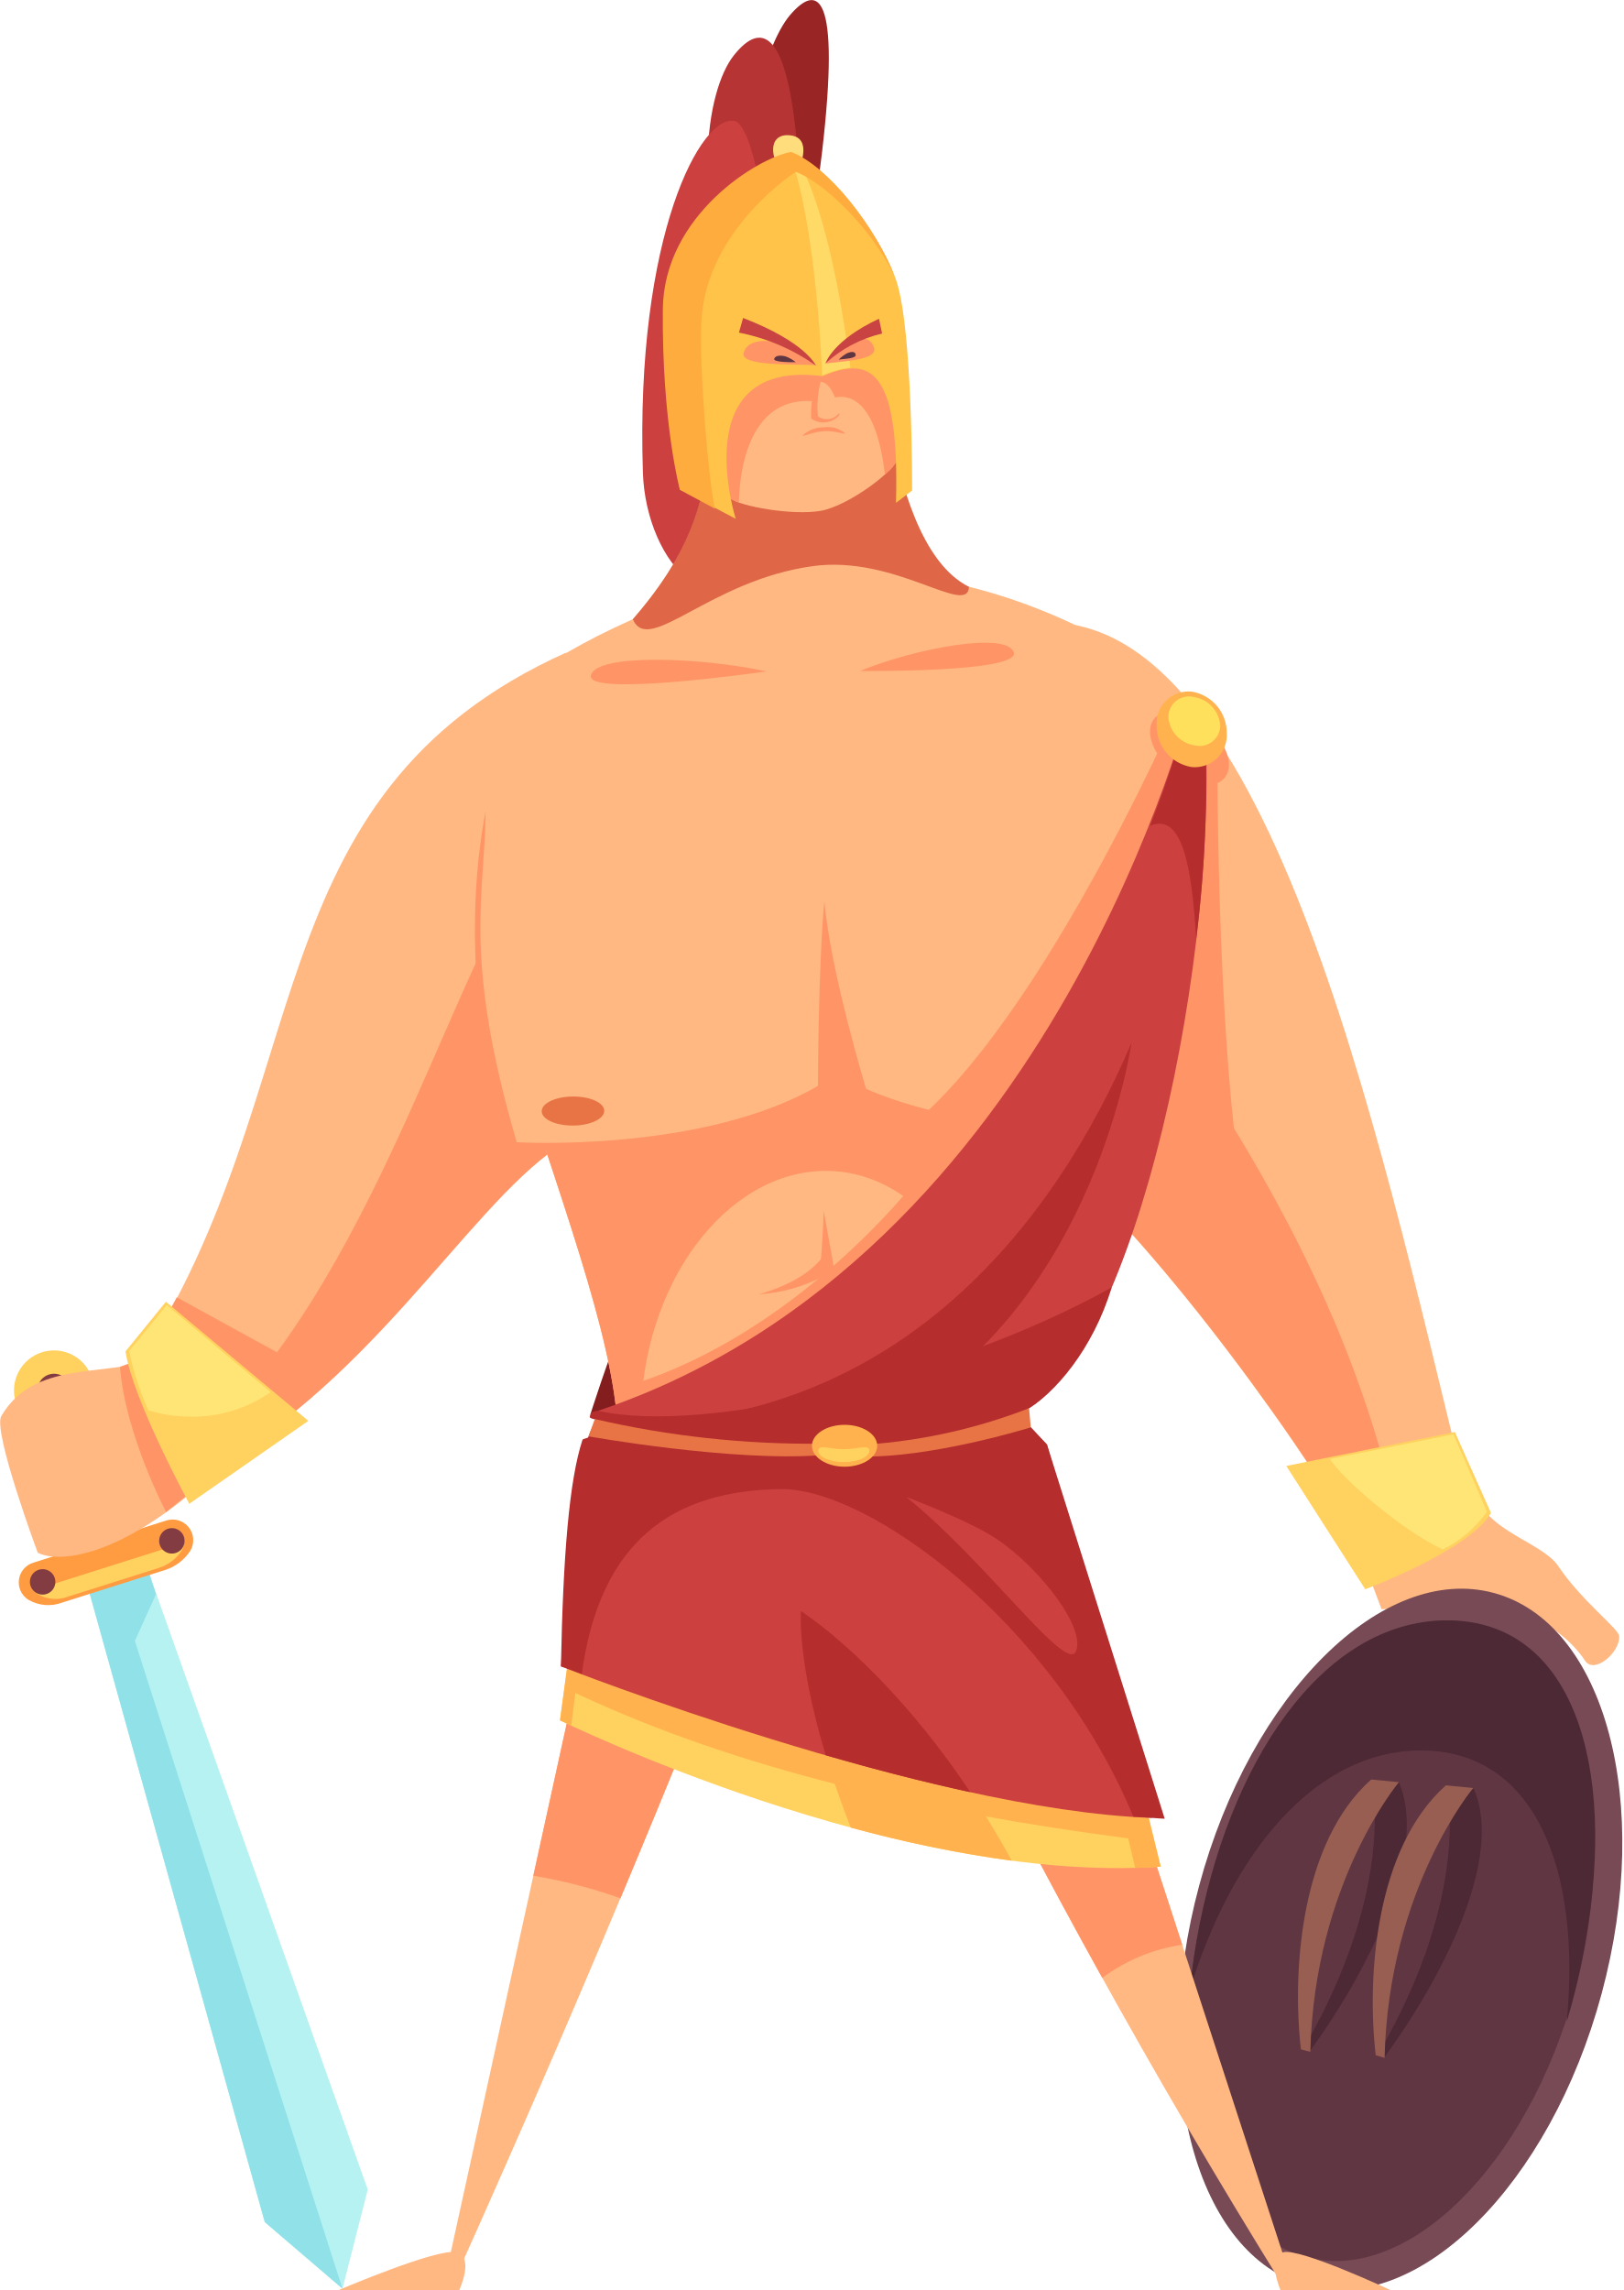
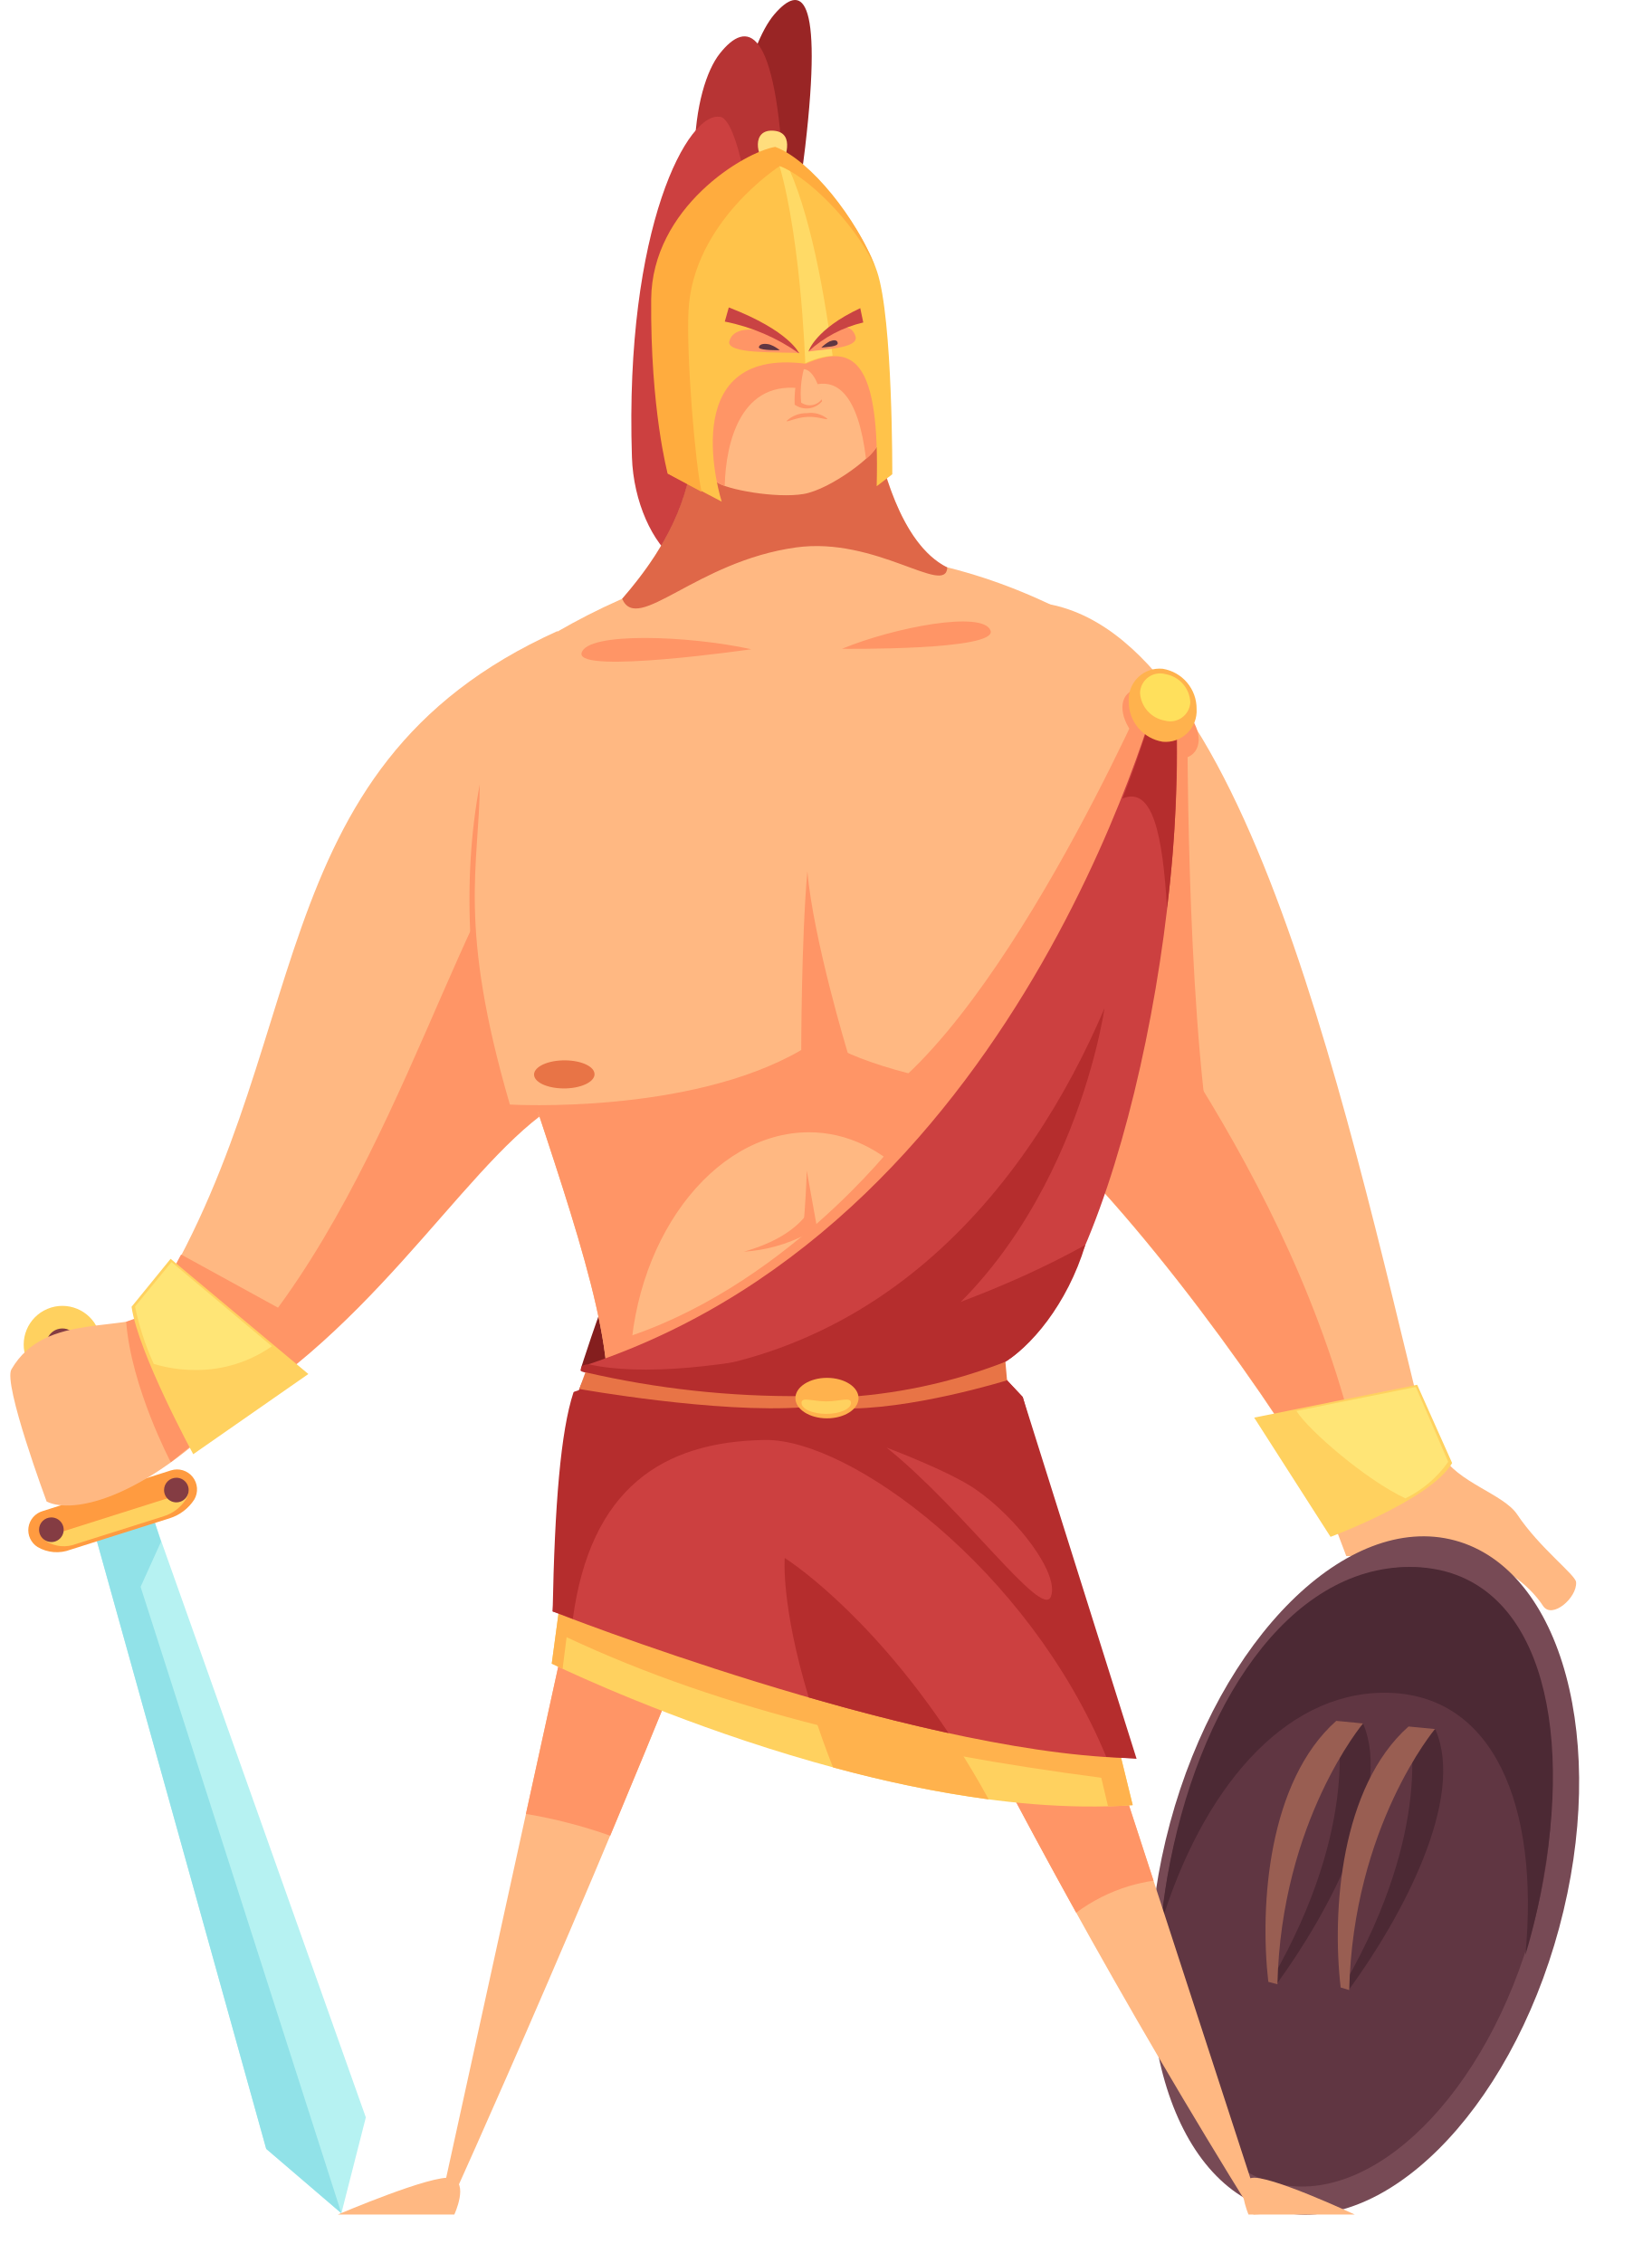
- <svg xmlns="http://www.w3.org/2000/svg" viewBox="0 0 172.16 242.77">
-   <defs>
-     <style>.cls-1{isolation:isolate;}.cls-2{fill:#ffb882;}.cls-3{fill:#992525;}.cls-4{fill:#b73434;}.cls-5{fill:#841e1e;}.cls-6{fill:#cc4040;}.cls-7{fill:#843c43;}.cls-8{fill:#b6f2f2;}.cls-9{fill:#91e2e8;}.cls-10{fill:#ff9b40;}.cls-11{fill:#ffd15f;}.cls-12{fill:#5e272f;}.cls-13{fill:#ff9566;}.cls-14{fill:#774a55;}.cls-15{fill:#603642;}.cls-16{fill:#4c2934;}.cls-17{fill:#995e52;}.cls-18{fill:#ffb24d;}.cls-19{fill:#b52d2d;}.cls-20{fill:#e87446;}.cls-21,.cls-28{fill:#c94343;}.cls-21{opacity:0.6;mix-blend-mode:multiply;}.cls-22{fill:#ffdd7d;}.cls-23{fill:#ffc34a;}.cls-24{fill:#ffda66;}.cls-25{fill:#ffac3e;}.cls-26{fill:#ffe05c;}.cls-27{fill:#ffe576;}</style>
-   </defs>
-   <g class="cls-1">
-     <g id="Layer_2" data-name="Layer 2">
-       <g id="_1" data-name="1">
-         <path class="cls-2" d="M144.47,165.28c1,2.69,2,5.31,2,5.31l12.41-.35-2.76-6.75Z" />
-         <path class="cls-2" d="M145.85,165.14c8,5.52,10.82,5.93,14.06,5.93s6.6,2.62,8.14,5c1,1.46,3.73-.93,3.61-2.61,0-.77-4-3.75-6.46-7.44-1.5-2.25-6.62-3.52-8.27-6.57C156.35,158.36,145.85,165.14,145.85,165.14Z" />
-         <path class="cls-3" d="M80.41,32.12c-2.93-15.67.53-27.26,3.38-30.56S89.15-1,87.15,16.15,80.41,32.12,80.41,32.12Z" />
-         <path class="cls-4" d="M79.41,36.61C72.78,21.52,74.88,9.55,77.8,5.87s6.18-3.33,7,14S79.41,36.61,79.41,36.61Z" />
-         <path class="cls-5" d="M75.91,120.23c-7,9.31-13.31,29.69-13.31,29.69l6.49.4Z" />
-         <path class="cls-6" d="M80.88,56.74c-4.28,11.63-12.4,3.2-12.72-6.62-.83-25.23,6.25-38.19,9.75-37.27S84.6,46.61,80.88,56.74Z" />
-         <rect class="cls-7" x="5.84" y="146.14" width="5.31" height="20.06" transform="translate(-46.71 9.84) rotate(-17.56)" />
-         <polygon class="cls-8" points="14.98 164.49 8.81 166.44 28.07 235.57 36.31 242.63 38.99 232.12 14.98 164.49" />
-         <polygon class="cls-9" points="15.14 164.66 8.81 166.44 28.07 235.57 36.31 242.63 14.3 173.96 16.54 169.01 15.14 164.66" />
-         <path class="cls-10" d="M10.78,163.37l-7.23,2.29A2.18,2.18,0,0,0,3,169.59a4.17,4.17,0,0,0,3.6.3l10.9-3.45a5,5,0,0,0,2.69-2.06,2.19,2.19,0,0,0-2.55-3.19Z" />
-         <path class="cls-11" d="M17.46,164.19,5.08,168.11a8.14,8.14,0,0,1-1.64.34A1.79,1.79,0,0,0,4,169a3.72,3.72,0,0,0,3.2.27l9.67-3.06a4.43,4.43,0,0,0,2.39-1.83,1.81,1.81,0,0,0,.27-1.21A6.73,6.73,0,0,1,17.46,164.19Z" />
-         <path class="cls-7" d="M16.87,163.35A1.35,1.35,0,1,0,18.21,162,1.35,1.35,0,0,0,16.87,163.35Z" />
-         <path class="cls-7" d="M3.17,167.69a1.35,1.35,0,1,0,1.34-1.34A1.34,1.34,0,0,0,3.17,167.69Z" />
-         <path class="cls-12" d="M10.36,153.26,8,145.81l-5.06,1.6,3.69,11.65C7.22,155.92,8.65,153.61,10.36,153.26Z" />
-         <circle class="cls-11" cx="5.72" cy="147.4" r="4.24" transform="translate(-56.27 13.55) rotate(-22.63)" />
-         <path class="cls-7" d="M4.05,147.93a1.76,1.76,0,1,0,1.14-2.21A1.76,1.76,0,0,0,4.05,147.93Z" />
-         <path class="cls-2" d="M4,164.61c2.8,1.4,11-.1,21.8-11.61,0,0-7-10.53-8.53-9.54-4.54,2.94-13.36.15-17.13,6.66C-.8,151.69,4,164.61,4,164.61Z" />
-         <path class="cls-13" d="M20.31,158.11l-2.7,2.19s-4.34-8.21-4.89-15.4l3.46-1.26Z" />
-         <ellipse class="cls-14" cx="148.47" cy="205.59" rx="38.04" ry="22.09" transform="translate(-88.68 295.43) rotate(-74.91)" />
-         <ellipse class="cls-15" cx="147.5" cy="205.73" rx="34.74" ry="20.17" transform="translate(-89.53 294.6) rotate(-74.91)" />
-         <path class="cls-16" d="M153.42,171.78c-13.28,0-23.29,15.2-26.56,33.95-.31,1.77-.54,3.5-.71,5.2,4.47-14.59,13.33-25.36,24.51-25.36,12,0,17,12.47,15.44,28.75a69.49,69.49,0,0,0,2-8.59C171.41,187,166.71,171.78,153.42,171.78Z" />
-         <path class="cls-16" d="M156.25,189.63c3.3,7.6-3.75,20.63-9.48,28.47l-.5-.61c9.86-17.14,7.07-28.11,7.07-28.11Z" />
-         <path class="cls-16" d="M148.3,188.93c3.3,7.61-3.75,20.75-9.48,28.59l-.51-.56c9.86-17.14,7.08-28.27,7.08-28.27Z" />
-         <path class="cls-17" d="M145.37,188.65c-7.45,6.62-8.41,20.2-7.45,28.61l1,.27c.41-17.92,9.39-28.6,9.39-28.6Z" />
-         <path class="cls-17" d="M153.29,189.27c-7.44,6.62-8.41,20.2-7.44,28.61l.94.28c.42-17.93,9.4-28.61,9.4-28.61Z" />
-         <path class="cls-2" d="M60,69.19,57.64,119.4c-9.84,6.77-18.73,28-37.3,37.44l-5.88-11.9C34,115.27,26.36,84.36,60,69.19Z" />
-         <path class="cls-13" d="M18.6,154.85l1.74,2c18.57-9.39,28.88-28.43,38.72-35.2L56,91.73C46.92,105,38.75,138.74,18.6,154.85Z" />
-         <path class="cls-13" d="M16.52,141.64c.73,5.06,5.72,13.85,5.72,13.85l10.9-10.06-14.4-7.9Z" />
-         <path class="cls-2" d="M156.92,164.19c-9-35.42-20-93.55-43-97.94L112,122.83c10.9,9.38,26.84,31.15,33.74,43.82Z" />
-         <path class="cls-13" d="M149.26,165.88c-.64-3.13-1.38-6.32-2.22-9.53-8.07-31-28.63-53.39-34-63.93l-1,30.41c10.9,9.38,26.84,31.15,33.74,43.82Z" />
-         <path class="cls-13" d="M131.75,126.54c-2.89-17.37-2.69-48.5-2.69-48.5l-2.38-.72-5.27,37.74Z" />
-         <path class="cls-13" d="M130.18,81.81c.52-1.64-.89-4.09-3.16-5.46s-4.52-1.14-5,.51.9,4.09,3.16,5.46S129.66,83.46,130.18,81.81Z" />
-         <path class="cls-2" d="M97.73,172.88a771.22,771.22,0,0,0,38.57,69.89l.93-.06-28.14-86.45Z" />
-         <path class="cls-13" d="M122.6,206.78a20,20,0,0,1,2.74-.61l-16.25-49.91L97.73,172.88c6.46,13.4,13.16,26.05,19.13,36.8A18.93,18.93,0,0,1,122.6,206.78Z" />
-         <path class="cls-2" d="M81.09,163.21c-15,39.17-33.13,79-33.13,79l-.91-.06,19.8-90.3Z" />
-         <path class="cls-13" d="M65.78,201.24c4.92-11.74,10.29-24.92,15.31-38L66.85,151.85l-10.31,47A55.3,55.3,0,0,1,65.78,201.24Z" />
-         <path class="cls-2" d="M54.92,112.89c5,15.72,11,31.43,10.55,40.53l38.88-8.27,13.23-39.5L85.74,99Z" />
-         <path class="cls-13" d="M68,152.88c0-.71-.07-1.42-.07-2.14,0-14.51,9-26.61,19.65-26.61,8.41,0,15.15,7.73,17.76,18l12.22-36.49L86.36,91.59l-31.44,21.3c5,15.72,11,31.43,10.55,40.53Z" />
-         <path class="cls-13" d="M97,125.3s-12.45,16.13-30.4,21.61l1,1.86c12-.1,34.64-18.82,34.64-18.82Z" />
-         <path class="cls-2" d="M114.76,66.63c-19.23-9.42-38.42-7.39-56.53,3.66-8.48,9.92-10,31.28-4.19,51.13,0,0,20.48,1.59,32.68-6.27,0,0,0-12,.67-19.63.67,7.54,4.43,19.92,4.43,19.92,12.26,6.83,29,4.79,29,4.79C126.61,99.89,123.28,75.84,114.76,66.63Z" />
-         <path class="cls-13" d="M54.78,121.09C49,101.28,51.43,94.9,51.48,86c-2,10.47-1.39,23.48,2.2,35.77,0,0,21,1.6,33.24-6.25,0,0-.2-.39-.2-.4C74.41,122.25,54.78,121.09,54.78,121.09Z" />
-         <path class="cls-13" d="M120.27,119.78s-18.41,1-30.68-5.39a1.27,1.27,0,0,1-.24.77c12.26,6.83,31.75,5.59,31.75,5.59a79.87,79.87,0,0,0,1.37-36.33C120.94,76.81,125.9,100.12,120.27,119.78Z" />
-         <path class="cls-13" d="M125.1,74.63s-17.2,39.74-32.64,47.46l14.3,3.55c13-11.58,21.37-47,21.37-47Z" />
-         <path class="cls-11" d="M60.5,174l-1.13,8.38s35.57,17.47,63.69,15.51l-1.75-7.14Z" />
-         <path class="cls-18" d="M61,179.48c17.32,8.14,37.33,12.63,58.61,15.41l.74,3.13c.91,0,1.81-.07,2.7-.13l-1.75-7.14L60.5,174l-1.13,8.38,1.19.56Z" />
-         <path class="cls-18" d="M86.2,181.08a93.76,93.76,0,0,0,4,12.67,131.61,131.61,0,0,0,17.07,3.51A97.62,97.62,0,0,0,99,184.6Z" />
-         <path class="cls-6" d="M59.47,176.66s38.7,15.23,62.67,16.06L111,153.15l-1.93-2.07-.42-1.52c11.54-6.33,21-48.18,19-74.94l-1.24-.82s-14.48,59.49-63,75.76C63.4,149.56,60.61,158.8,59.47,176.66Z" />
-         <path class="cls-19" d="M127.62,74.62l-1.24-.82a111.46,111.46,0,0,1-4.45,13.74c3.37-1.4,4.41,4.14,4.89,12A133.55,133.55,0,0,0,127.62,74.62Z" />
-         <path class="cls-19" d="M63.47,150.9c31.23,1.18,48.33-21.16,56.49-40.36,0,0-3.72,26.7-24.18,38.77C84,156.28,63.47,150.9,63.47,150.9Z" />
-         <path class="cls-19" d="M109.05,151.08l-.42-1.52c3.18-1.74,7.27-6.59,9.23-13.08-16.78,9.37-43,15.68-54.46,13.08-.92.07-.78.4-.87.62s.68.27.64.36c-.19.5-.52,1-.8,1.8,0,.13-.58.17-.62.31-1.4,4.25-2.06,12.32-2.28,24,0,0,1.2.4,2.21.82,1.93-14.26,9.78-19.44,21.06-19.61,9.3-.14,28.85,14.1,37.42,34.74.67,0,2.67.19,3.32.21L111,153.15Z" />
-         <path class="cls-20" d="M109.1,149.29a58.67,58.67,0,0,1-18.61,3.93l.42,1.18c7.62.27,18.37-3.08,18.37-3.08Z" />
-         <path class="cls-20" d="M63.06,150.44A101.68,101.68,0,0,0,87,153.05v1.22c-9.47.71-24.61-2-24.61-2Z" />
-         <path class="cls-2" d="M94.39,44.4,75.08,46.92c-.2,7.86-3.41,13.75-9,19.85l37.64-4.14C96,60.15,94.39,44.4,94.39,44.4Z" />
-         <path class="cls-2" d="M147.4,242.77H135.75s-1.51-3.52.28-4S147.4,242.77,147.4,242.77Z" />
-         <path class="cls-2" d="M35.92,242.77H48.69s1.65-3.52-.32-4S35.92,242.77,35.92,242.77Z" />
-         <path class="cls-18" d="M130.06,77.73a4.43,4.43,0,0,0-3.72-4.41,3.39,3.39,0,0,0-3.72,3.58,4.43,4.43,0,0,0,3.72,4.42A3.4,3.4,0,0,0,130.06,77.73Z" />
-         <path class="cls-18" d="M93,153.27c0-1.23-1.55-2.22-3.46-2.22s-3.46,1-3.46,2.22,1.55,2.22,3.46,2.22S93,154.5,93,153.27Z" />
-         <path class="cls-11" d="M92.17,153.79c0-.7-1.22-.16-2.71-.16s-2.71-.54-2.71.16S88,155,89.46,155,92.17,154.48,92.17,153.79Z" />
-         <path class="cls-13" d="M81.25,71.18c-6.89-1.51-18.06-1.93-18.61.42S81.25,71.18,81.25,71.18Z" />
-         <path class="cls-13" d="M91.18,71.13c5.79-2.38,15.47-4.21,16.29-2S91.18,71.13,91.18,71.13Z" />
-         <path class="cls-20" d="M64.05,117.65c-.13-.85-1.72-1.47-3.55-1.4s-3.2.82-3.06,1.67,1.73,1.47,3.55,1.4S64.19,118.5,64.05,117.65Z" />
-         <path class="cls-21" d="M102.73,62.21c-5.24-2.61-7.24-11.49-8.24-15.71a67.86,67.86,0,0,0-10.2.54,58.33,58.33,0,0,0-9.35,2.06c-.65,6.33-3.39,11.42-7.85,16.55,1.69,3.91,8.09-4.11,19.06-5.63C94.92,58.8,102.59,65.43,102.73,62.21Z" />
-         <path class="cls-6" d="M77.61,45.47c-3.26-15-2.33-27-1-30.71s2.92-3.41,3.4,13.85S77.61,45.47,77.61,45.47Z" />
-         <path class="cls-2" d="M74.36,34.1c-.21,7,2.51,18.23,3.1,18.75,1,.82,6.52,1.82,9.52,1.31s8.11-4.4,8.22-5.64-2.85-16.6-2.85-16.6Z" />
-         <path class="cls-13" d="M74.36,34.1c-.21,7,2.51,18.23,3.1,18.75a3.05,3.05,0,0,0,.87.42c.12-4.9,1.83-11.8,8.72-10.63,3.52-1.8,5.92.65,6.77,7.66a4.05,4.05,0,0,0,1.38-1.78c.1-1.24-2.85-16.6-2.85-16.6Z" />
-         <path class="cls-13" d="M86.64,40.12A11.39,11.39,0,0,0,86,44.37,2.24,2.24,0,0,0,89,44C88.51,41.56,87.62,40.18,86.64,40.12Z" />
-         <path class="cls-2" d="M87,40.48a10.58,10.58,0,0,0-.29,3.66A1.64,1.64,0,0,0,89,43.73C88.56,41.67,87.79,40.51,87,40.48Z" />
-         <path class="cls-22" d="M82.9,17.89c-1.07-.62-1.7-3.77.82-3.55s1,3.48,1,3.48Z" />
-         <path class="cls-23" d="M72.11,51.9,78,55s-5.41-17,9.21-15.12c5.2-2.26,8.16-.53,7.78,13.43L96.7,52s.07-17-1.66-22.2-7.51-12.2-11.17-13.3c0,0-13.23,5-13.37,16.47A86.81,86.81,0,0,0,72.11,51.9Z" />
-         <path class="cls-24" d="M84.46,16.67a5.37,5.37,0,0,0-.59-.22l-.09,0c2.87,8,3.38,23.37,3.38,23.37a8.94,8.94,0,0,1,3-.82C89.05,30.51,87.24,21.54,84.46,16.67Z" />
-         <path class="cls-25" d="M74.36,34.1c.48-9.79,10-15.88,10-15.88,2.82,1,8,5.88,10.44,11-1.93-5.11-7-11.64-10.93-13.11-3.45.58-13.51,6.67-13.6,16.7-.1,12.09,1.81,19.12,1.81,19.12l3.72,2C75.08,50.81,74.12,39,74.36,34.1Z" />
-         <path class="cls-19" d="M84.91,170.8s-.44,5.11,2.63,15.28c4.95,1.43,10.17,2.79,15.33,3.91C93.69,176.26,84.91,170.8,84.91,170.8Z" />
-         <path class="cls-13" d="M86.56,38.71c-2.48-.13-8.13.14-7.72-1.31s2.41-1.44,4.07-1A12.27,12.27,0,0,1,86.56,38.71Z" />
-         <path class="cls-15" d="M84.37,38.4c-.74,0-2.41,0-2.29-.37s.71-.38,1.2-.25A3.74,3.74,0,0,1,84.37,38.4Z" />
-         <path class="cls-13" d="M87.51,38.55c1.68-.27,5.54-.34,5.16-1.66s-1.74-1.21-2.83-.67A8.9,8.9,0,0,0,87.51,38.55Z" />
-         <path class="cls-6" d="M96.08,158.7c8.48,6.82,17,18.82,18,16.34s-3.71-8.64-8.27-11.79C102.9,161.25,96.08,158.7,96.08,158.7Z" />
-         <path class="cls-26" d="M129.37,77a3.28,3.28,0,0,0-2.71-3.09,2.2,2.2,0,0,0-2.8,2.06A3.28,3.28,0,0,0,126.57,79,2.2,2.2,0,0,0,129.37,77Z" />
-         <path class="cls-11" d="M13.31,143.26c.73,5.07,6.76,16.16,6.76,16.16l12.62-8.79L17.59,138Z" />
-         <path class="cls-27" d="M28.69,147.59l-11-9.23-4,4.87a29.58,29.58,0,0,0,2.05,6.29,15.79,15.79,0,0,0,4.53.67A14.41,14.41,0,0,0,28.69,147.59Z" />
-         <path class="cls-13" d="M87.32,128.33c-.07,3.45-.55,8.27-.55,8.27l1.72-1.79Z" />
-         <path class="cls-13" d="M80.43,137.22a17.19,17.19,0,0,0,6.89-1.93l.14-2.34C86.1,134.85,83.75,136.27,80.43,137.22Z" />
-         <path class="cls-15" d="M88.92,38.12c.57-.08,1.84-.1,1.8-.5s-.49-.35-.88-.19A3.67,3.67,0,0,0,88.92,38.12Z" />
-         <path class="cls-13" d="M89.59,45.92a2.87,2.87,0,0,0-2.24-.62,3.2,3.2,0,0,0-2.24.85c0,.2,1-.37,2.24-.44S89.59,46.11,89.59,45.92Z" />
-         <path class="cls-28" d="M78.78,33.71l-.44,1.55a21.32,21.32,0,0,1,8.15,3.49S85.48,36.29,78.78,33.71Z" />
-         <path class="cls-28" d="M93.19,33.79l.33,1.57a13.39,13.39,0,0,0-6,3.16S88.24,36.1,93.19,33.79Z" />
-         <path class="cls-11" d="M158.07,160.39c-2.32,4-13.33,8.09-13.33,8.09l-8.37-13.07,17.87-3.6Z" />
-         <path class="cls-27" d="M141,154.68l13.09-2.63,3.55,8.21a12.39,12.39,0,0,1-4.69,4C148.72,162.3,142.4,156.88,141,154.68Z" />
-       </g>
-     </g>
+ <svg xmlns="http://www.w3.org/2000/svg" width="146" height="200" viewBox="0 0 146 200" fill="none">
+   <path d="M117.371 133.244C118.177 135.413 118.983 137.525 118.983 137.525L128.988 137.243L126.763 131.801L117.371 133.244Z" fill="#FFB882" />
+   <path d="M118.484 133.131C124.933 137.582 127.207 137.912 129.819 137.912C132.431 137.912 135.14 140.025 136.382 141.943C137.188 143.12 139.389 141.194 139.292 139.839C139.292 139.218 136.067 136.816 134.084 133.841C132.875 132.027 128.747 131.003 127.417 128.544C126.949 127.665 118.484 133.131 118.484 133.131Z" fill="#FFB882" />
+   <path d="M65.725 25.888C63.362 13.255 66.152 3.911 68.45 1.25C70.747 -1.41 72.771 -0.814 71.158 13.013C69.546 26.84 65.725 25.888 65.725 25.888Z" fill="#992525" />
+   <path d="M64.918 29.508C59.573 17.342 61.266 7.692 63.62 4.725C65.974 1.758 68.603 2.04 69.264 16.012C69.925 29.984 64.918 29.508 64.918 29.508Z" fill="#B73434" />
+   <path d="M62.097 96.924C56.453 104.43 51.366 120.861 51.366 120.861L56.598 121.183L62.097 96.924Z" fill="#841E1E" />
+   <path d="M66.104 45.737C62.653 55.114 56.106 48.317 55.849 40.4C55.179 20.059 60.887 9.611 63.709 10.352C66.531 11.094 69.103 37.57 66.104 45.737Z" fill="#CC4040" />
+   <path d="M7.356 117.544L3.274 118.836L8.154 134.255L12.235 132.963L7.356 117.544Z" fill="#843C43" />
+   <path d="M12.974 132.607L8 134.179L23.527 189.913L30.171 195.605L32.331 187.132L12.974 132.607Z" fill="#B6F2F2" />
+   <path d="M13.103 132.744L8 134.179L23.527 189.913L30.171 195.605L12.426 140.242L14.232 136.251L13.103 132.744Z" fill="#91E2E8" />
+   <path d="M9.588 131.704L3.759 133.551C3.435 133.646 3.146 133.833 2.926 134.089C2.706 134.345 2.564 134.658 2.517 134.992C2.471 135.326 2.521 135.667 2.663 135.973C2.804 136.279 3.031 136.538 3.315 136.719C3.75 136.974 4.237 137.129 4.739 137.171C5.241 137.212 5.747 137.141 6.218 136.961L15.005 134.179C15.9 133.895 16.667 133.308 17.174 132.519C17.353 132.211 17.435 131.856 17.409 131.501C17.382 131.146 17.249 130.807 17.027 130.529C16.805 130.251 16.503 130.046 16.163 129.942C15.822 129.838 15.458 129.84 15.118 129.947L9.588 131.704Z" fill="#FF9B40" />
+   <path d="M14.973 132.365L4.992 135.526C4.562 135.662 4.119 135.754 3.67 135.8C3.786 135.979 3.94 136.131 4.122 136.243C4.508 136.47 4.94 136.607 5.387 136.645C5.833 136.683 6.283 136.62 6.702 136.461L14.498 133.994C15.293 133.742 15.974 133.22 16.424 132.519C16.61 132.229 16.687 131.884 16.642 131.543C16.137 131.911 15.573 132.189 14.973 132.365Z" fill="#FFD15F" />
+   <path d="M14.498 131.688C14.498 131.904 14.562 132.115 14.682 132.294C14.802 132.473 14.972 132.612 15.171 132.695C15.371 132.777 15.59 132.798 15.801 132.755C16.013 132.712 16.206 132.608 16.358 132.455C16.51 132.302 16.613 132.107 16.654 131.896C16.695 131.684 16.673 131.465 16.589 131.266C16.506 131.067 16.365 130.898 16.185 130.779C16.005 130.661 15.793 130.598 15.578 130.6C15.291 130.602 15.016 130.718 14.813 130.921C14.611 131.125 14.498 131.401 14.498 131.688Z" fill="#843C43" />
+   <path d="M3.452 135.187C3.451 135.403 3.513 135.615 3.632 135.795C3.751 135.975 3.921 136.116 4.12 136.199C4.32 136.283 4.539 136.305 4.751 136.263C4.963 136.221 5.157 136.118 5.31 135.965C5.463 135.812 5.567 135.618 5.608 135.406C5.65 135.194 5.628 134.974 5.545 134.775C5.461 134.576 5.32 134.406 5.14 134.287C4.96 134.168 4.748 134.105 4.533 134.107C4.246 134.107 3.971 134.221 3.769 134.423C3.566 134.626 3.452 134.901 3.452 135.187Z" fill="#843C43" />
+   <path d="M9.249 123.554L7.347 117.547L3.267 118.837L6.242 128.23C6.718 125.698 7.871 123.836 9.249 123.554Z" fill="#5E272F" />
+   <path d="M6.829 121.985C8.571 121.258 9.395 119.257 8.668 117.514C7.942 115.772 5.94 114.948 4.198 115.674C2.455 116.401 1.632 118.402 2.358 120.145C3.084 121.887 5.086 122.711 6.829 121.985Z" fill="#FFD15F" />
+   <path d="M4.162 119.256C4.247 119.524 4.41 119.76 4.629 119.935C4.849 120.11 5.115 120.216 5.395 120.24C5.675 120.263 5.955 120.203 6.201 120.067C6.446 119.932 6.646 119.726 6.775 119.476C6.904 119.227 6.955 118.945 6.924 118.666C6.892 118.387 6.778 118.124 6.597 117.909C6.416 117.695 6.175 117.539 5.905 117.462C5.635 117.384 5.348 117.389 5.081 117.475C4.723 117.589 4.425 117.841 4.253 118.175C4.081 118.509 4.048 118.898 4.162 119.256Z" fill="#843C43" />
+   <path d="M4.122 132.704C6.379 133.833 12.99 132.623 21.697 123.344C21.697 123.344 16.053 114.854 14.82 115.653C11.16 118.023 4.049 115.773 1.01 121.022C0.252 122.288 4.122 132.704 4.122 132.704Z" fill="#FFB882" />
+   <path d="M17.271 127.464L15.094 129.229C15.094 129.229 11.595 122.61 11.152 116.813L13.941 115.798L17.271 127.464Z" fill="#FF9566" />
+   <path d="M137.793 170.389C142.203 154.035 138.079 138.702 128.582 136.142C119.086 133.581 107.812 144.762 103.403 161.116C98.993 177.47 103.117 192.803 112.614 195.364C122.111 197.924 133.384 186.743 137.793 170.389Z" fill="#774A55" />
+   <path d="M135.519 170.101C139.546 155.166 135.781 141.164 127.11 138.826C118.439 136.488 108.145 146.699 104.118 161.634C100.091 176.569 103.856 190.572 112.527 192.91C121.198 195.248 131.492 185.036 135.519 170.101Z" fill="#603642" />
+   <path d="M124.587 138.485C113.88 138.485 105.81 150.739 103.173 165.856C102.924 167.283 102.738 168.678 102.601 170.048C106.205 158.285 113.348 149.602 122.361 149.602C132.036 149.602 136.067 159.656 134.809 172.781C135.493 170.509 136.032 168.196 136.422 165.856C139.091 150.755 135.301 138.485 124.587 138.485Z" fill="#4C2934" />
+   <path d="M126.868 152.876C129.529 159.003 123.845 169.508 119.225 175.829L118.822 175.337C126.771 161.518 124.522 152.674 124.522 152.674L126.868 152.876Z" fill="#4C2934" />
+   <path d="M120.459 152.311C123.119 158.447 117.435 169.04 112.816 175.361L112.405 174.91C120.354 161.091 118.113 152.118 118.113 152.118L120.459 152.311Z" fill="#4C2934" />
+   <path d="M118.097 152.086C112.09 157.423 111.316 168.371 112.09 175.151L112.896 175.369C113.227 160.922 120.467 152.311 120.467 152.311L118.097 152.086Z" fill="#995E52" />
+   <path d="M124.482 152.585C118.484 157.923 117.702 168.871 118.484 175.651L119.241 175.877C119.58 161.422 126.82 152.811 126.82 152.811L124.482 152.585Z" fill="#995E52" />
+   <path d="M49.27 55.775L47.367 96.255C39.434 101.713 32.267 118.829 17.295 126.44L12.554 116.846C28.308 92.925 22.148 68.005 49.27 55.775Z" fill="#FFB882" />
+   <path d="M15.892 124.835L17.295 126.448C32.267 118.877 40.579 103.527 48.512 98.069L46.045 73.947C38.724 84.645 32.138 111.847 15.892 124.835Z" fill="#FF9566" />
+   <path d="M14.215 114.185C14.804 118.265 18.827 125.351 18.827 125.351L27.615 117.241L16.005 110.872L14.215 114.185Z" fill="#FF9566" />
+   <path d="M127.408 132.365C120.152 103.809 111.284 56.944 92.741 53.404L91.193 99.02C99.981 106.583 112.832 124.134 118.395 134.349L127.408 132.365Z" fill="#FFB882" />
+   <path d="M121.233 133.728C120.717 131.204 120.12 128.633 119.443 126.045C112.937 101.052 96.361 83.001 92.032 74.503L91.225 99.02C100.013 106.583 112.864 124.134 118.427 134.349L121.233 133.728Z" fill="#FF9566" />
+   <path d="M107.116 102.011C104.786 88.007 104.947 62.91 104.947 62.91L103.028 62.329L98.779 92.756L107.116 102.011Z" fill="#FF9566" />
+   <path d="M105.85 65.949C106.269 64.627 105.133 62.652 103.303 61.547C101.472 60.443 99.659 60.628 99.272 61.958C98.885 63.289 99.997 65.256 101.819 66.36C103.641 67.465 105.431 67.279 105.85 65.949Z" fill="#FF9566" />
+   <path d="M79.688 139.371C89.074 158.678 99.453 177.485 110.784 195.718L111.534 195.67L88.847 125.972L79.688 139.371Z" fill="#FFB882" />
+   <path d="M99.739 166.702C100.463 166.487 101.201 166.322 101.948 166.21L88.847 125.972L79.688 139.371C84.896 150.175 90.298 160.373 95.111 169.04C96.509 168.003 98.074 167.212 99.739 166.702Z" fill="#FF9566" />
+   <path d="M66.273 131.575C54.179 163.155 39.563 195.267 39.563 195.267L38.829 195.218L54.792 122.417L66.273 131.575Z" fill="#FFB882" />
+   <path d="M53.93 162.236C57.896 152.771 62.226 142.145 66.273 131.6L54.792 122.417L46.48 160.309C49.014 160.735 51.507 161.38 53.93 162.236Z" fill="#FF9566" />
+   <path d="M45.174 91.006C49.205 103.68 54.043 116.346 53.68 123.682L85.026 117.015L95.692 85.169L70.022 79.808L45.174 91.006Z" fill="#FFB882" />
+   <path d="M55.72 123.247C55.72 122.675 55.663 122.102 55.663 121.522C55.663 109.824 62.919 100.068 71.505 100.068C78.286 100.068 83.72 106.3 85.824 114.58L95.676 85.161L70.522 73.834L45.174 91.007C49.205 103.68 54.043 116.346 53.68 123.683L55.72 123.247Z" fill="#FF9566" />
+   <path d="M79.1 101.012C79.1 101.012 69.062 114.016 54.591 118.434L55.397 119.934C65.072 119.853 83.324 104.761 83.324 104.761L79.1 101.012Z" fill="#FF9566" />
+   <path d="M93.418 53.711C77.915 46.116 62.443 47.753 47.843 56.662C41.006 64.659 39.781 81.88 44.465 97.883C44.465 97.883 60.976 99.165 70.812 92.829C70.812 92.829 70.812 83.154 71.352 77.002C71.892 83.081 74.924 93.062 74.924 93.062C84.808 98.569 98.304 96.924 98.304 96.924C102.972 80.526 100.287 61.136 93.418 53.711Z" fill="#FFB882" />
+   <path d="M45.061 97.617C40.401 81.646 42.361 76.503 42.401 69.327C40.788 77.768 41.28 88.257 44.175 98.166C44.175 98.166 61.105 99.456 70.973 93.127C70.973 93.127 70.812 92.812 70.812 92.804C60.887 98.553 45.061 97.617 45.061 97.617Z" fill="#FF9566" />
+   <path d="M97.86 96.561C97.86 96.561 83.018 97.368 73.126 92.216C73.13 92.438 73.062 92.656 72.932 92.837C82.816 98.343 98.53 97.343 98.53 97.343C101.144 87.795 101.522 77.772 99.634 68.053C98.401 61.918 102.399 80.711 97.86 96.561Z" fill="#FF9566" />
+   <path d="M101.754 60.161C101.754 60.161 87.888 92.2 75.439 98.424L86.968 101.286C97.449 91.95 104.197 63.394 104.197 63.394L101.754 60.161Z" fill="#FF9566" />
+   <path d="M49.673 140.274L48.762 147.031C48.762 147.031 77.439 161.115 100.11 159.535L98.699 153.779L49.673 140.274Z" fill="#FFD15F" />
+   <path d="M50.076 144.693C64.04 151.255 80.172 154.875 97.328 157.116L97.925 159.64C98.659 159.64 99.384 159.583 100.102 159.535L98.691 153.779L49.673 140.274L48.762 147.031L49.721 147.482L50.076 144.693Z" fill="#FFB24D" />
+   <path d="M70.393 145.982C71.225 149.459 72.302 152.873 73.618 156.197C78.138 157.444 82.735 158.389 87.38 159.027C85.425 155.458 83.195 152.045 80.712 148.82L70.393 145.982Z" fill="#FFB24D" />
+   <path d="M48.842 142.419C48.842 142.419 80.043 154.698 99.368 155.367L90.387 123.465L88.831 121.796L88.492 120.57C97.796 115.467 105.423 81.727 103.81 60.153L102.811 59.491C102.811 59.491 91.136 107.453 52.019 120.57C52.011 120.57 49.761 128.02 48.842 142.419Z" fill="#CC4040" />
+   <path d="M103.786 60.153L102.787 59.491C101.831 63.258 100.633 66.958 99.199 70.569C101.916 69.44 102.754 73.907 103.141 80.243C103.982 73.581 104.198 66.855 103.786 60.153Z" fill="#B52D2D" />
+   <path d="M52.067 121.651C77.245 122.602 91.032 104.591 97.61 89.112C97.61 89.112 94.611 110.638 78.116 120.369C68.619 125.988 52.067 121.651 52.067 121.651Z" fill="#B52D2D" />
+   <path d="M88.815 121.796L88.476 120.57C91.04 119.168 94.337 115.258 95.917 110.025C82.389 117.579 61.25 122.667 52.011 120.57C51.269 120.627 51.382 120.893 51.309 121.07C51.237 121.248 51.858 121.288 51.825 121.361C51.672 121.764 51.406 122.167 51.18 122.812C51.18 122.917 50.713 122.949 50.681 123.062C49.552 126.488 49.02 132.994 48.842 142.411C48.842 142.411 49.81 142.733 50.624 143.072C52.18 131.575 58.509 127.399 67.603 127.262C75.101 127.149 90.862 138.63 97.772 155.27C98.312 155.27 99.924 155.423 100.448 155.439L90.387 123.465L88.815 121.796Z" fill="#B52D2D" />
+   <path d="M88.855 120.353C84.059 122.218 78.992 123.288 73.851 123.521L74.19 124.473C80.333 124.69 89 121.989 89 121.989L88.855 120.353Z" fill="#E87446" />
+   <path d="M51.737 121.28C58.064 122.743 64.543 123.45 71.038 123.384V124.368C63.403 124.94 51.197 122.755 51.197 122.755L51.737 121.28Z" fill="#E87446" />
+   <path d="M76.996 35.789L61.428 37.82C61.266 44.157 58.678 48.906 54.172 53.824L84.518 50.486C78.294 48.486 76.996 35.789 76.996 35.789Z" fill="#FFB882" />
+   <path d="M119.733 195.718H110.341C110.341 195.718 109.123 192.88 110.566 192.493C112.01 192.106 119.733 195.718 119.733 195.718Z" fill="#FFB882" />
+   <path d="M29.856 195.718H40.151C40.151 195.718 41.482 192.88 39.893 192.493C38.305 192.106 29.856 195.718 29.856 195.718Z" fill="#FFB882" />
+   <path d="M105.753 62.66C105.761 61.807 105.462 60.979 104.912 60.327C104.362 59.675 103.596 59.241 102.754 59.104C102.36 59.065 101.963 59.112 101.589 59.242C101.215 59.371 100.873 59.58 100.588 59.855C100.303 60.129 100.081 60.462 99.937 60.831C99.793 61.2 99.731 61.596 99.755 61.991C99.746 62.845 100.044 63.675 100.594 64.329C101.144 64.982 101.911 65.417 102.754 65.554C103.149 65.592 103.546 65.544 103.92 65.414C104.294 65.283 104.636 65.073 104.921 64.798C105.206 64.523 105.428 64.189 105.572 63.82C105.715 63.451 105.777 63.055 105.753 62.66Z" fill="#FFB24D" />
+   <path d="M75.875 123.562C75.875 122.57 74.625 121.772 73.085 121.772C71.546 121.772 70.296 122.578 70.296 123.562C70.296 124.545 71.546 125.351 73.085 125.351C74.625 125.351 75.875 124.553 75.875 123.562Z" fill="#FFB24D" />
+   <path d="M75.206 123.981C75.206 123.416 74.222 123.852 73.021 123.852C71.82 123.852 70.836 123.416 70.836 123.981C70.836 124.545 71.844 124.956 73.021 124.956C74.198 124.956 75.206 124.537 75.206 123.981Z" fill="#FFD15F" />
+   <path d="M66.402 57.379C60.847 56.162 51.842 55.823 51.398 57.718C50.955 59.612 66.402 57.379 66.402 57.379Z" fill="#FF9566" />
+   <path d="M74.408 57.339C79.076 55.42 86.88 53.945 87.541 55.726C88.202 57.508 74.408 57.339 74.408 57.339Z" fill="#FF9566" />
+   <path d="M52.535 94.844C52.43 94.159 51.148 93.659 49.673 93.715C48.197 93.772 47.093 94.376 47.206 95.062C47.319 95.747 48.6 96.247 50.068 96.19C51.535 96.134 52.648 95.529 52.535 94.844Z" fill="#E87446" />
+   <g style="mix-blend-mode:multiply" opacity="0.6">
+     <path d="M83.719 50.147C79.495 48.043 77.882 40.884 77.076 37.482C74.328 37.42 71.579 37.566 68.853 37.917C66.299 38.263 63.778 38.819 61.315 39.578C60.791 44.681 58.582 48.785 54.986 52.921C56.348 56.073 61.508 49.607 70.352 48.382C77.423 47.398 83.607 52.743 83.719 50.147Z" fill="#C94343" />
  </g>
+   <path d="M63.467 36.651C60.839 24.558 61.589 14.883 62.661 11.892C63.733 8.901 65.015 9.143 65.402 23.058C65.789 36.974 63.467 36.651 63.467 36.651Z" fill="#CC4040" />
+   <path d="M60.847 27.485C60.678 33.128 62.871 42.182 63.346 42.601C64.153 43.262 68.603 44.069 71.022 43.657C73.44 43.246 77.56 40.11 77.649 39.11C77.737 38.111 75.351 25.727 75.351 25.727L60.847 27.485Z" fill="#FFB882" />
+   <path d="M60.847 27.485C60.678 33.128 62.871 42.182 63.346 42.601C63.561 42.751 63.798 42.865 64.048 42.94C64.145 38.989 65.523 33.426 71.078 34.37C73.916 32.919 75.851 34.894 76.536 40.545C77.035 40.182 77.421 39.684 77.649 39.11C77.729 38.111 75.351 25.727 75.351 25.727L60.847 27.485Z" fill="#FF9566" />
+   <path d="M70.747 32.338C70.359 33.437 70.184 34.6 70.231 35.764C70.599 36.026 71.051 36.14 71.499 36.085C71.946 36.029 72.357 35.809 72.65 35.466C72.255 33.499 71.537 32.386 70.747 32.338Z" fill="#FF9566" />
+   <path d="M71.038 32.628C70.788 33.591 70.709 34.589 70.804 35.579C70.947 35.679 71.108 35.75 71.278 35.787C71.448 35.825 71.624 35.828 71.796 35.798C71.967 35.767 72.131 35.703 72.278 35.608C72.424 35.514 72.551 35.392 72.65 35.248C72.295 33.588 71.675 32.652 71.038 32.628Z" fill="#FFB882" />
+   <path d="M67.732 14.416C66.87 13.916 66.362 11.376 68.393 11.554C70.425 11.731 69.2 14.359 69.2 14.359L67.732 14.416Z" fill="#FFDD7D" />
+   <path d="M59.033 41.835L63.782 44.334C63.782 44.334 59.42 30.629 71.207 32.145C75.399 30.322 77.785 31.717 77.479 42.972L78.858 41.916C78.858 41.916 78.914 28.21 77.519 24.018C76.125 19.826 71.465 14.182 68.514 13.295C68.514 13.295 57.848 17.326 57.735 26.573C57.608 31.693 58.043 36.811 59.033 41.835Z" fill="#FFC34A" />
+   <path d="M68.99 13.432C68.835 13.364 68.676 13.305 68.514 13.255H68.442C70.755 19.704 71.167 32.096 71.167 32.096C71.928 31.736 72.747 31.512 73.585 31.435C72.69 24.59 71.231 17.358 68.99 13.432Z" fill="#FFDA66" />
+   <path d="M60.847 27.485C61.234 19.592 68.909 14.682 68.909 14.682C71.183 15.488 75.359 19.422 77.326 23.55C75.77 19.43 71.683 14.166 68.514 12.981C65.733 13.448 57.622 18.358 57.55 26.445C57.469 36.192 59.009 41.859 59.009 41.859L62.008 43.472C61.428 40.956 60.654 31.435 60.847 27.485Z" fill="#FFAC3E" />
+   <path d="M69.353 137.695C69.353 137.695 68.998 141.814 71.473 150.014C75.464 151.166 79.672 152.263 83.832 153.166C76.431 142.097 69.353 137.695 69.353 137.695Z" fill="#B52D2D" />
+   <path d="M70.683 31.201C68.683 31.096 64.128 31.314 64.459 30.145C64.789 28.976 66.402 28.984 67.74 29.339C68.823 29.781 69.82 30.411 70.683 31.201Z" fill="#FF9566" />
+   <path d="M68.917 30.951C68.321 30.951 66.974 30.951 67.071 30.653C67.168 30.355 67.644 30.347 68.039 30.451C68.358 30.567 68.655 30.736 68.917 30.951Z" fill="#603642" />
+   <path d="M71.449 31.072C72.803 30.855 75.915 30.798 75.609 29.734C75.302 28.67 74.206 28.758 73.327 29.194C72.59 29.698 71.953 30.335 71.449 31.072Z" fill="#FF9566" />
+   <path d="M78.358 127.939C85.195 133.438 92.064 143.112 92.87 141.113C93.676 139.114 89.879 134.147 86.203 131.608C83.857 129.995 78.358 127.939 78.358 127.939Z" fill="#CC4040" />
+   <path d="M105.197 62.071C105.171 61.469 104.941 60.894 104.543 60.441C104.146 59.988 103.606 59.684 103.012 59.58C102.752 59.506 102.479 59.493 102.212 59.541C101.946 59.589 101.695 59.697 101.477 59.858C101.259 60.018 101.081 60.226 100.956 60.466C100.83 60.705 100.762 60.971 100.755 61.241C100.791 61.834 101.027 62.398 101.423 62.842C101.82 63.285 102.354 63.581 102.94 63.684C103.196 63.757 103.466 63.771 103.728 63.726C103.991 63.68 104.24 63.576 104.457 63.421C104.674 63.266 104.853 63.065 104.981 62.831C105.109 62.597 105.183 62.337 105.197 62.071Z" fill="#FFE05C" />
+   <path d="M11.627 115.491C12.216 119.579 17.078 128.52 17.078 128.52L27.252 121.433L15.078 111.251L11.627 115.491Z" fill="#FFD15F" />
+   <path d="M24.027 118.982L15.159 111.541L11.934 115.467C12.293 117.214 12.848 118.915 13.587 120.538C14.771 120.895 16.002 121.077 17.239 121.078C19.665 121.106 22.039 120.373 24.027 118.982Z" fill="#FFE576" />
+   <path d="M71.296 103.454C71.239 106.236 70.852 110.122 70.852 110.122L72.239 108.679L71.296 103.454Z" fill="#FF9566" />
+   <path d="M65.741 110.622C67.681 110.498 69.574 109.968 71.296 109.066L71.408 107.179C70.312 108.711 68.417 109.856 65.741 110.622Z" fill="#FF9566" />
+   <path d="M72.586 30.726C73.045 30.661 74.069 30.645 74.037 30.322C74.005 30 73.642 30.04 73.327 30.169C73.052 30.315 72.802 30.502 72.586 30.726Z" fill="#603642" />
+   <path d="M73.126 37.014C72.876 36.809 72.587 36.659 72.276 36.573C71.965 36.487 71.639 36.467 71.32 36.514C70.652 36.5 70.004 36.746 69.514 37.2C69.514 37.361 70.32 36.901 71.32 36.845C72.32 36.788 73.126 37.167 73.126 37.014Z" fill="#FF9566" />
+   <path d="M64.41 27.17L64.056 28.42C66.419 28.887 68.657 29.846 70.626 31.233C70.626 31.233 69.812 29.25 64.41 27.17Z" fill="#C94343" />
+   <path d="M76.028 27.235L76.294 28.5C74.49 28.921 72.824 29.798 71.457 31.048C71.457 31.048 72.037 29.097 76.028 27.235Z" fill="#C94343" />
+   <path d="M128.336 129.302C126.465 132.527 117.589 135.824 117.589 135.824L110.841 125.287L125.248 122.384L128.336 129.302Z" fill="#FFD15F" />
+   <path d="M114.573 124.698L125.127 122.578L127.989 129.197C127.02 130.573 125.719 131.683 124.208 132.422C120.797 130.842 115.702 126.472 114.573 124.698Z" fill="#FFE576" />
</svg>
